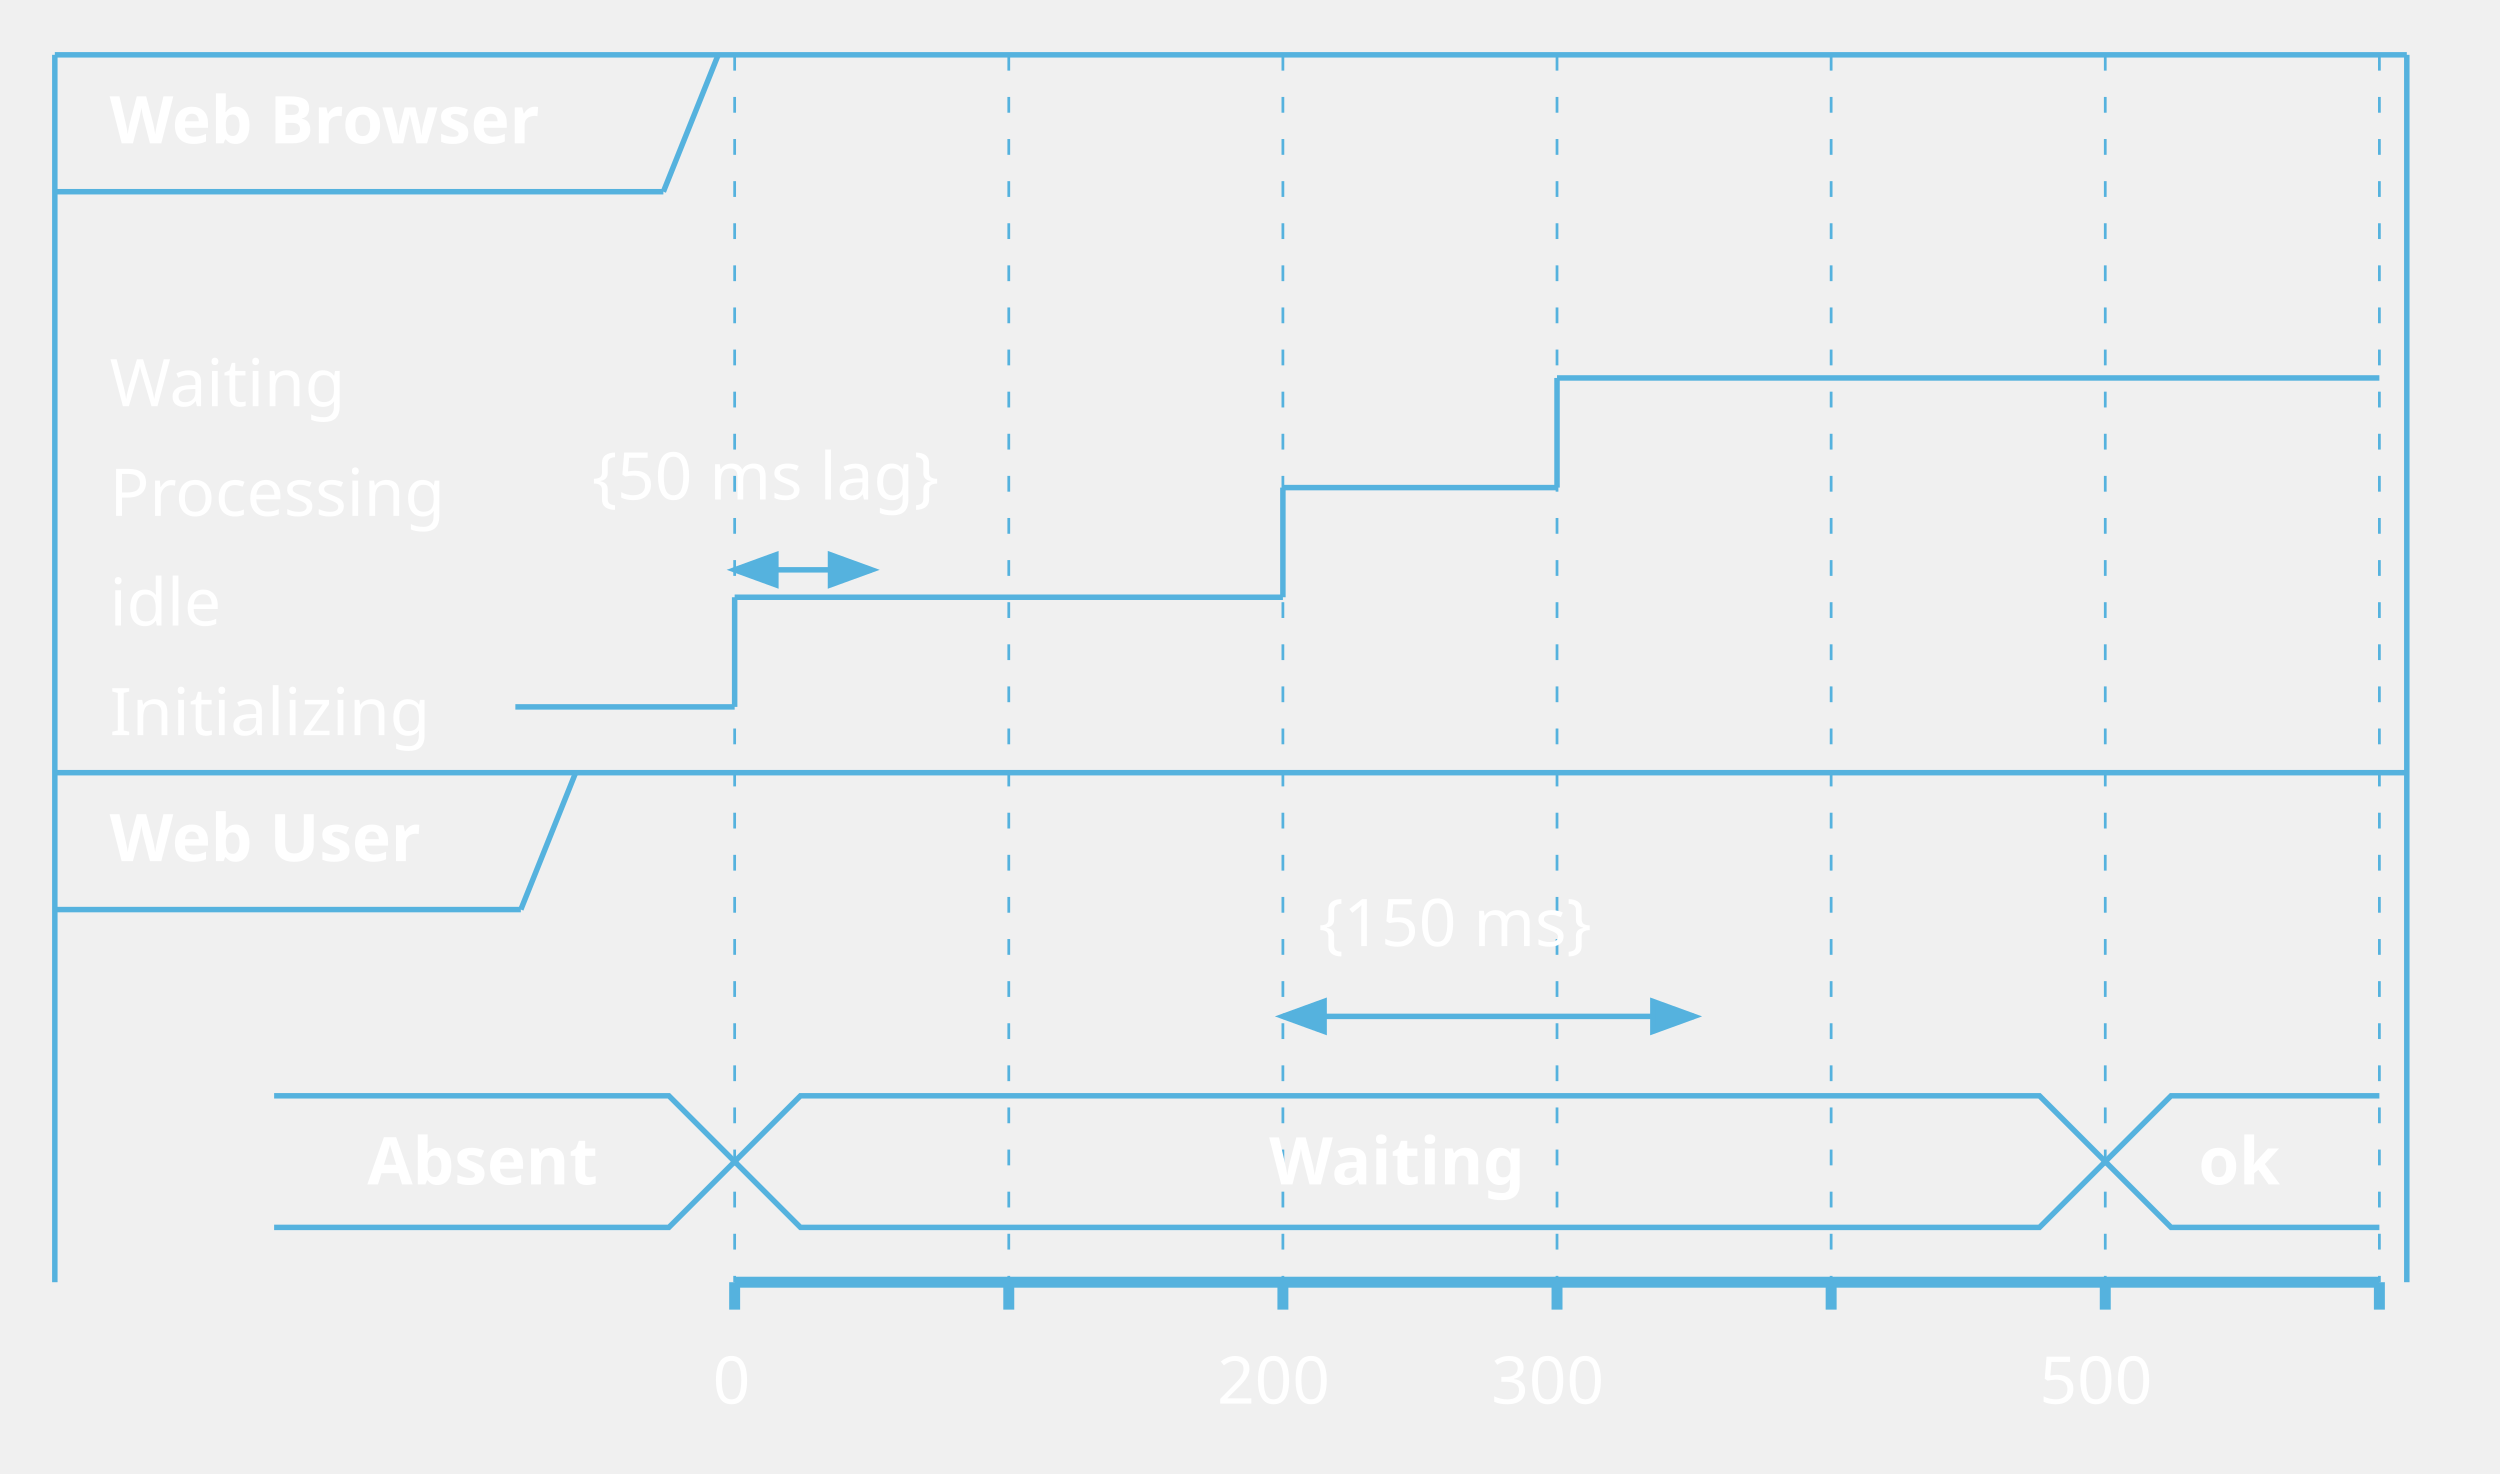
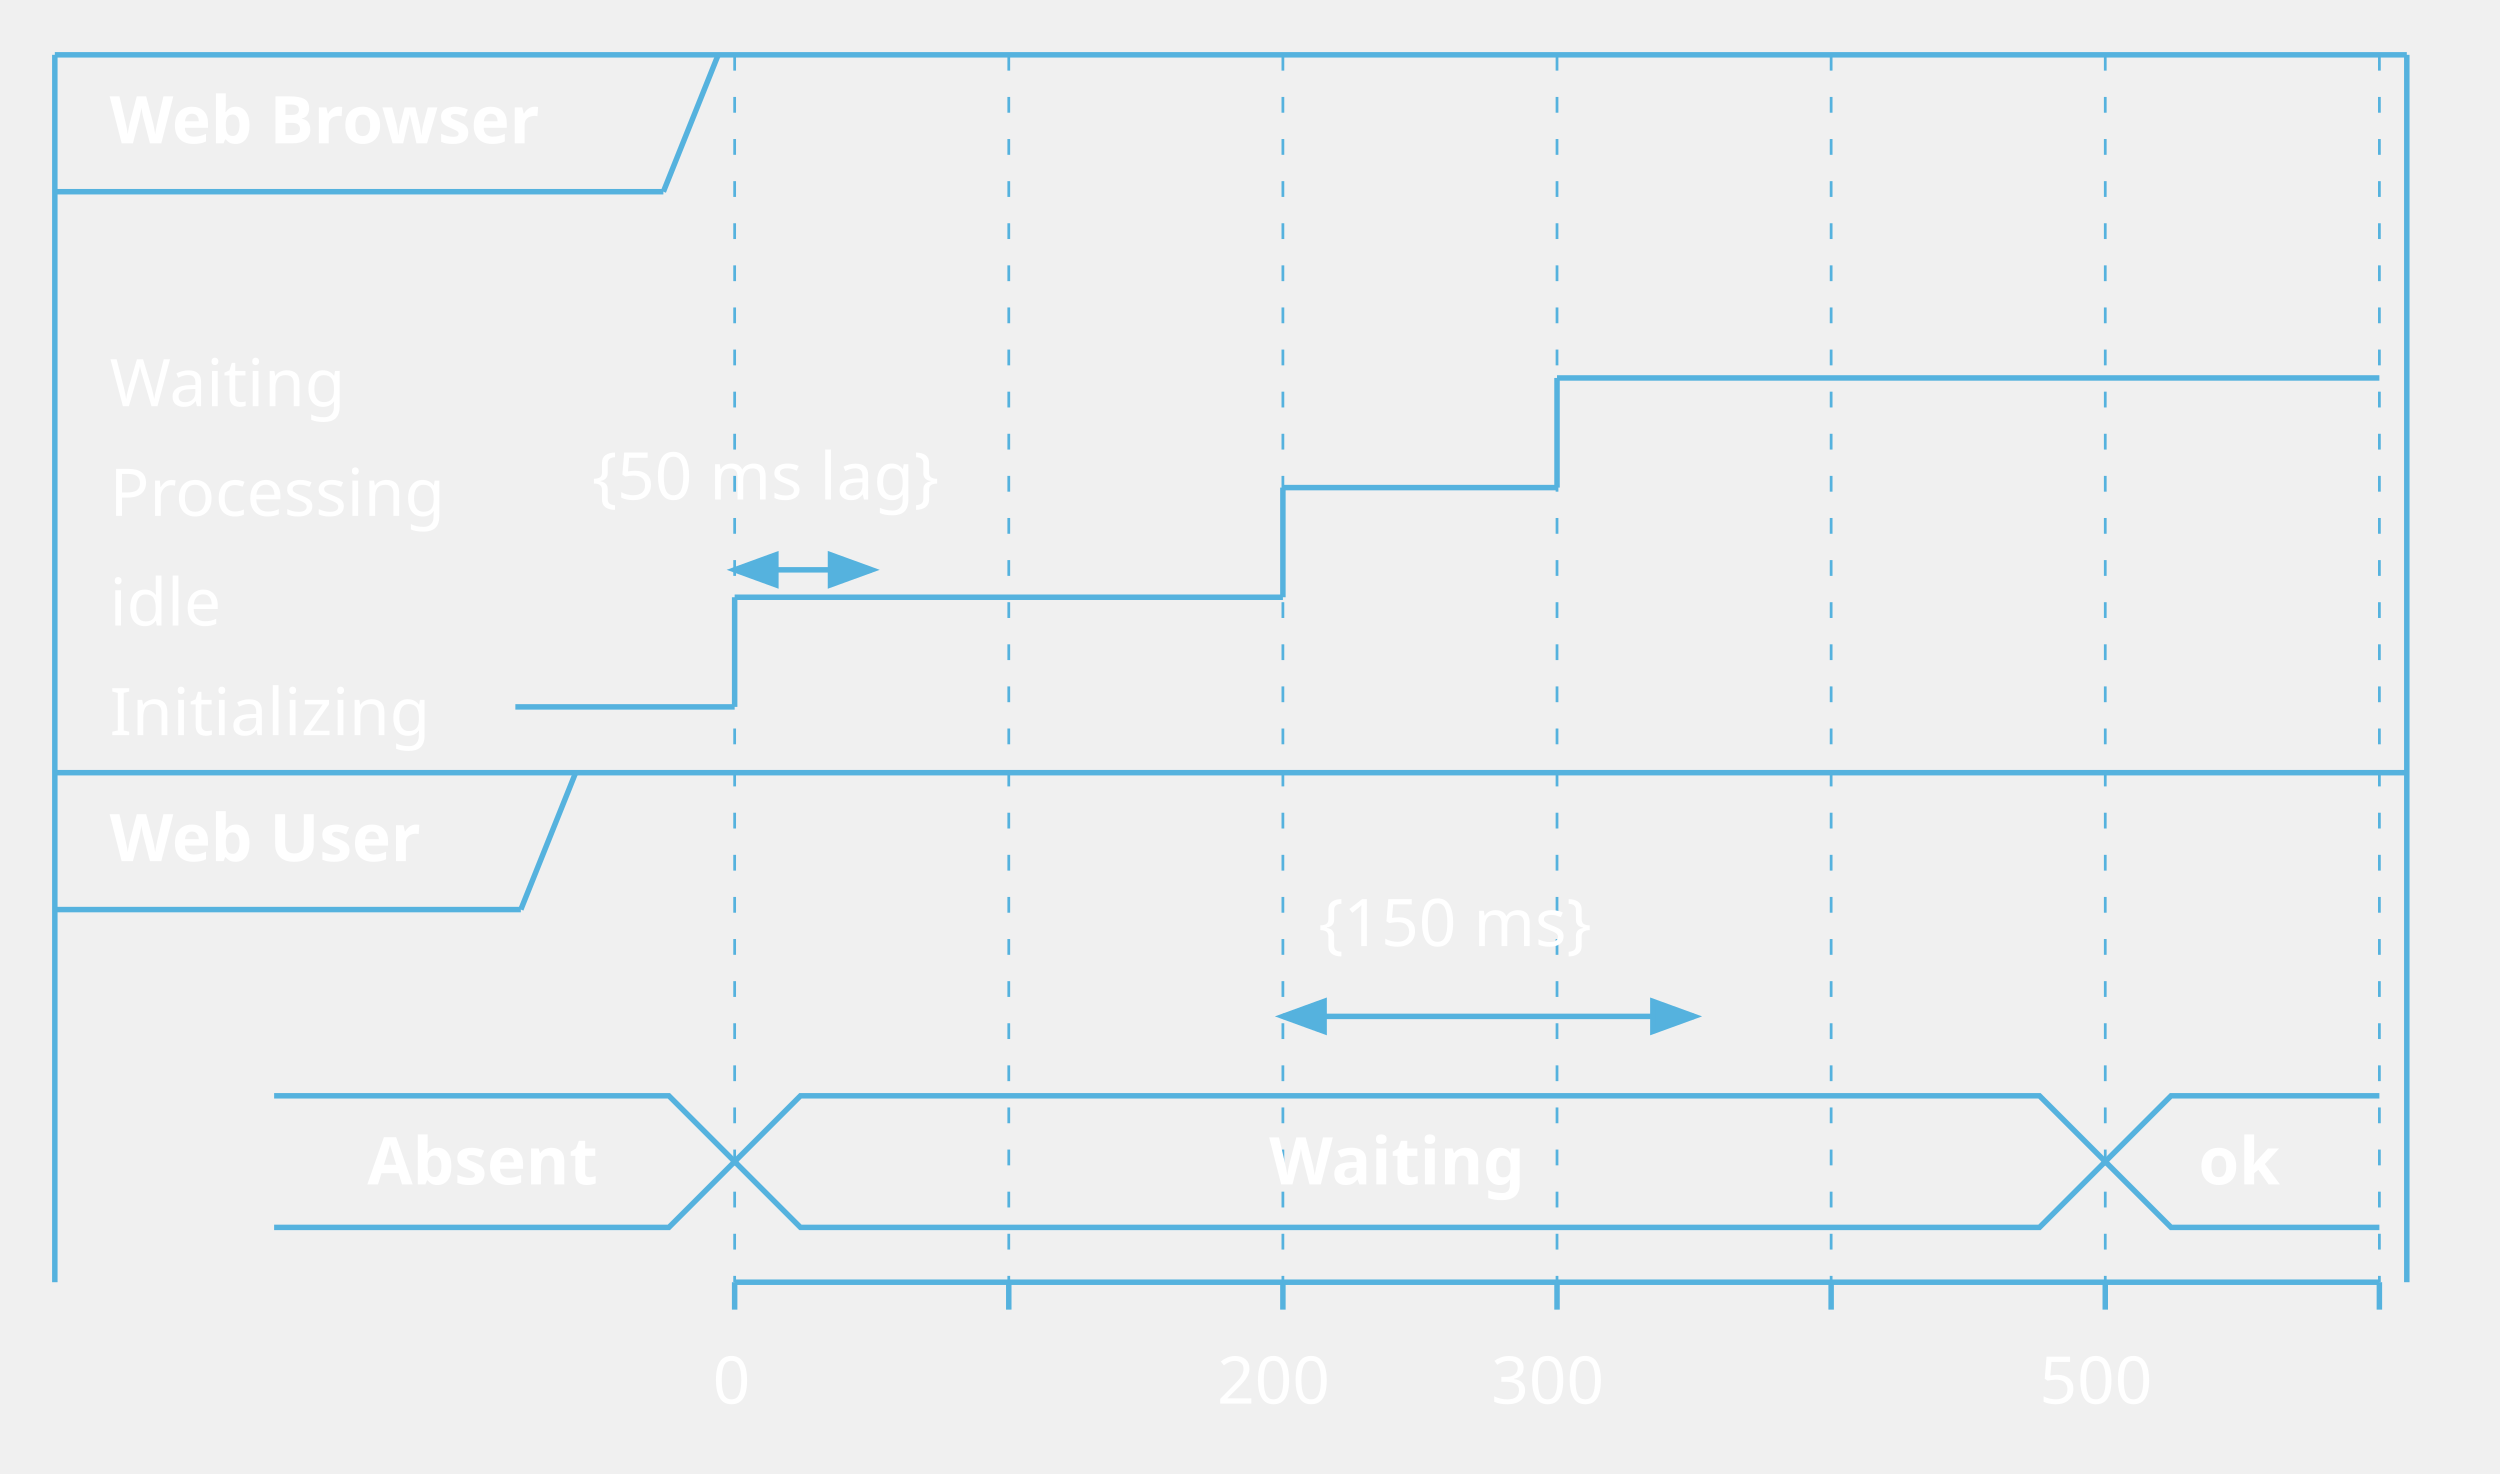
<svg xmlns="http://www.w3.org/2000/svg" contentStyleType="text/css" height="280.208px" preserveAspectRatio="none" style="width:475px;height:280px;background:#00000000;" version="1.1" viewBox="0 0 475 280" width="475px" zoomAndPan="magnify">
  <defs />
  <g>
    <line style="stroke:#55B2DE;stroke-width:1.042;" x1="10.417" x2="10.417" y1="10.417" y2="243.62" />
    <line style="stroke:#55B2DE;stroke-width:1.042;" x1="457.292" x2="457.292" y1="10.417" y2="243.62" />
    <line style="stroke:#55B2DE;stroke-width:0.521;stroke-dasharray:3.0,5.0;" x1="139.583" x2="139.583" y1="10.417" y2="243.62" />
    <line style="stroke:#55B2DE;stroke-width:0.521;stroke-dasharray:3.0,5.0;" x1="191.667" x2="191.667" y1="10.417" y2="243.62" />
    <line style="stroke:#55B2DE;stroke-width:0.521;stroke-dasharray:3.0,5.0;" x1="243.75" x2="243.75" y1="10.417" y2="243.62" />
    <line style="stroke:#55B2DE;stroke-width:0.521;stroke-dasharray:3.0,5.0;" x1="295.833" x2="295.833" y1="10.417" y2="243.62" />
    <line style="stroke:#55B2DE;stroke-width:0.521;stroke-dasharray:3.0,5.0;" x1="347.917" x2="347.917" y1="10.417" y2="243.62" />
    <line style="stroke:#55B2DE;stroke-width:0.521;stroke-dasharray:3.0,5.0;" x1="400" x2="400" y1="10.417" y2="243.62" />
    <line style="stroke:#55B2DE;stroke-width:0.521;stroke-dasharray:3.0,5.0;" x1="452.083" x2="452.083" y1="10.417" y2="243.62" />
    <line style="stroke:#55B2DE;stroke-width:1.042;" x1="10.417" x2="457.292" y1="10.417" y2="10.417" />
    <text fill="#FFFFFF" font-family="&quot;Verdana&quot;" font-size="12.5" font-weight="bold" lengthAdjust="spacing" textLength="98.958" x="20.833" y="27.228">Web Browser</text>
    <line style="stroke:#55B2DE;stroke-width:1.042;" x1="10.417" x2="126.042" y1="36.426" y2="36.426" />
    <line style="stroke:#55B2DE;stroke-width:1.042;" x1="126.042" x2="136.458" y1="36.426" y2="10.417" />
    <text fill="#FFFFFF" font-family="&quot;Verdana&quot;" font-size="12.5" lengthAdjust="spacing" textLength="62.5" x="20.833" y="139.679">Initializing</text>
    <text fill="#FFFFFF" font-family="&quot;Verdana&quot;" font-size="12.5" lengthAdjust="spacing" textLength="22.917" x="20.833" y="118.846">idle</text>
    <text fill="#FFFFFF" font-family="&quot;Verdana&quot;" font-size="12.5" lengthAdjust="spacing" textLength="71.875" x="20.833" y="98.012">Processing</text>
    <text fill="#FFFFFF" font-family="&quot;Verdana&quot;" font-size="12.5" lengthAdjust="spacing" textLength="47.917" x="20.833" y="77.179">Waiting</text>
    <line style="stroke:#55B2DE;stroke-width:1.042;" x1="97.917" x2="139.583" y1="134.31" y2="134.31" />
    <line style="stroke:#55B2DE;stroke-width:1.042;" x1="139.583" x2="243.75" y1="113.477" y2="113.477" />
    <line style="stroke:#55B2DE;stroke-width:1.042;" x1="243.75" x2="295.833" y1="92.643" y2="92.643" />
    <line style="stroke:#55B2DE;stroke-width:1.042;" x1="295.833" x2="452.083" y1="71.81" y2="71.81" />
    <line style="stroke:#55B2DE;stroke-width:1.042;" x1="139.583" x2="139.583" y1="113.477" y2="134.31" />
    <line style="stroke:#55B2DE;stroke-width:1.042;" x1="243.75" x2="243.75" y1="92.643" y2="113.477" />
    <line style="stroke:#55B2DE;stroke-width:1.042;" x1="295.833" x2="295.833" y1="71.81" y2="92.643" />
    <line style="stroke:#55B2DE;stroke-width:1.042;" x1="139.583" x2="165.625" y1="108.268" y2="108.268" />
    <polygon fill="#55B2DE" points="147.414,105.418,147.414,111.118,139.583,108.268" style="stroke:#55B2DE;stroke-width:1.042;" />
    <polygon fill="#55B2DE" points="157.794,111.118,157.794,105.418,165.625,108.268" style="stroke:#55B2DE;stroke-width:1.042;" />
    <text fill="#FFFFFF" font-family="&quot;Verdana&quot;" font-size="12.5" lengthAdjust="spacing" textLength="80.208" x="112.5" y="94.904">{50 ms lag}</text>
    <line style="stroke:#55B2DE;stroke-width:1.042;" x1="10.417" x2="457.292" y1="146.81" y2="146.81" />
    <text fill="#FFFFFF" font-family="&quot;Verdana&quot;" font-size="12.5" font-weight="bold" lengthAdjust="spacing" textLength="71.875" x="20.833" y="163.621">Web User</text>
    <line style="stroke:#55B2DE;stroke-width:1.042;" x1="10.417" x2="98.958" y1="172.819" y2="172.819" />
    <line style="stroke:#55B2DE;stroke-width:1.042;" x1="98.958" x2="109.375" y1="172.819" y2="146.81" />
    <polygon points="52.083,208.203,127.083,208.203,139.583,220.703,127.083,233.203,52.083,233.203" style="stroke:#00000000;stroke-width:1.042;fill:none;" />
    <path d="M52.083,208.203 L127.083,208.203 L139.583,220.703 L127.083,233.203 L52.083,233.203 " style="stroke:#55B2DE;stroke-width:1.042;fill:none;" />
    <text fill="#FFFFFF" font-family="&quot;Verdana&quot;" font-size="12.5" font-weight="bold" lengthAdjust="spacing" textLength="52.083" x="69.792" y="225.03">Absent</text>
    <polygon points="152.083,208.203,387.5,208.203,400,220.703,387.5,233.203,152.083,233.203,139.583,220.703" style="stroke:#55B2DE;stroke-width:1.042;fill:none;" />
    <polygon points="412.5,208.203,452.083,208.203,452.083,233.203,412.5,233.203,400,220.703" style="stroke:#00000000;stroke-width:1.042;fill:none;" />
    <path d="M452.083,208.203 L412.5,208.203 L400,220.703 L412.5,233.203 L452.083,233.203 " style="stroke:#55B2DE;stroke-width:1.042;fill:none;" />
    <text fill="#FFFFFF" font-family="&quot;Verdana&quot;" font-size="12.5" font-weight="bold" lengthAdjust="spacing" textLength="57.292" x="241.146" y="225.03">Waiting</text>
    <text fill="#FFFFFF" font-family="&quot;Verdana&quot;" font-size="12.5" font-weight="bold" lengthAdjust="spacing" textLength="17.708" x="417.708" y="225.03">ok</text>
    <line style="stroke:#55B2DE;stroke-width:1.042;" x1="243.75" x2="321.875" y1="193.115" y2="193.115" />
    <polygon fill="#55B2DE" points="251.581,190.265,251.581,195.965,243.75,193.115" style="stroke:#55B2DE;stroke-width:1.042;" />
    <polygon fill="#55B2DE" points="314.044,195.965,314.044,190.265,321.875,193.115" style="stroke:#55B2DE;stroke-width:1.042;" />
    <text fill="#FFFFFF" font-family="&quot;Verdana&quot;" font-size="12.5" lengthAdjust="spacing" textLength="64.583" x="250.521" y="179.751">{150 ms}</text>
-     <line style="stroke:#55B2DE;stroke-width:2.083;" x1="139.583" x2="139.583" y1="243.62" y2="248.828" />
-     <line style="stroke:#55B2DE;stroke-width:2.083;" x1="191.667" x2="191.667" y1="243.62" y2="248.828" />
-     <line style="stroke:#55B2DE;stroke-width:2.083;" x1="243.75" x2="243.75" y1="243.62" y2="248.828" />
-     <line style="stroke:#55B2DE;stroke-width:2.083;" x1="295.833" x2="295.833" y1="243.62" y2="248.828" />
-     <line style="stroke:#55B2DE;stroke-width:2.083;" x1="347.917" x2="347.917" y1="243.62" y2="248.828" />
-     <line style="stroke:#55B2DE;stroke-width:2.083;" x1="400" x2="400" y1="243.62" y2="248.828" />
-     <line style="stroke:#55B2DE;stroke-width:2.083;" x1="452.083" x2="452.083" y1="243.62" y2="248.828" />
-     <line style="stroke:#55B2DE;stroke-width:2.083;" x1="139.583" x2="452.083" y1="243.62" y2="243.62" />
+     <line style="stroke:#55B2DE;stroke-width:1.042;" x1="139.583" x2="139.583" y1="243.62" y2="248.828" />
+     <line style="stroke:#55B2DE;stroke-width:1.042;" x1="191.667" x2="191.667" y1="243.62" y2="248.828" />
+     <line style="stroke:#55B2DE;stroke-width:1.042;" x1="243.75" x2="243.75" y1="243.62" y2="248.828" />
+     <line style="stroke:#55B2DE;stroke-width:1.042;" x1="295.833" x2="295.833" y1="243.62" y2="248.828" />
+     <line style="stroke:#55B2DE;stroke-width:1.042;" x1="347.917" x2="347.917" y1="243.62" y2="248.828" />
+     <line style="stroke:#55B2DE;stroke-width:1.042;" x1="400" x2="400" y1="243.62" y2="248.828" />
+     <line style="stroke:#55B2DE;stroke-width:1.042;" x1="452.083" x2="452.083" y1="243.62" y2="248.828" />
+     <line style="stroke:#55B2DE;stroke-width:1.042;" x1="139.583" x2="452.083" y1="243.62" y2="243.62" />
    <text fill="#FFFFFF" font-family="&quot;Verdana&quot;" font-size="12.5" lengthAdjust="spacing" textLength="8.333" x="135.417" y="266.681">0</text>
    <text fill="#FFFFFF" font-family="&quot;Verdana&quot;" font-size="12.5" lengthAdjust="spacing" textLength="25" x="231.25" y="266.681">200</text>
    <text fill="#FFFFFF" font-family="&quot;Verdana&quot;" font-size="12.5" lengthAdjust="spacing" textLength="25" x="283.333" y="266.681">300</text>
    <text fill="#FFFFFF" font-family="&quot;Verdana&quot;" font-size="12.5" lengthAdjust="spacing" textLength="25" x="387.5" y="266.681">500</text>
  </g>
</svg>
